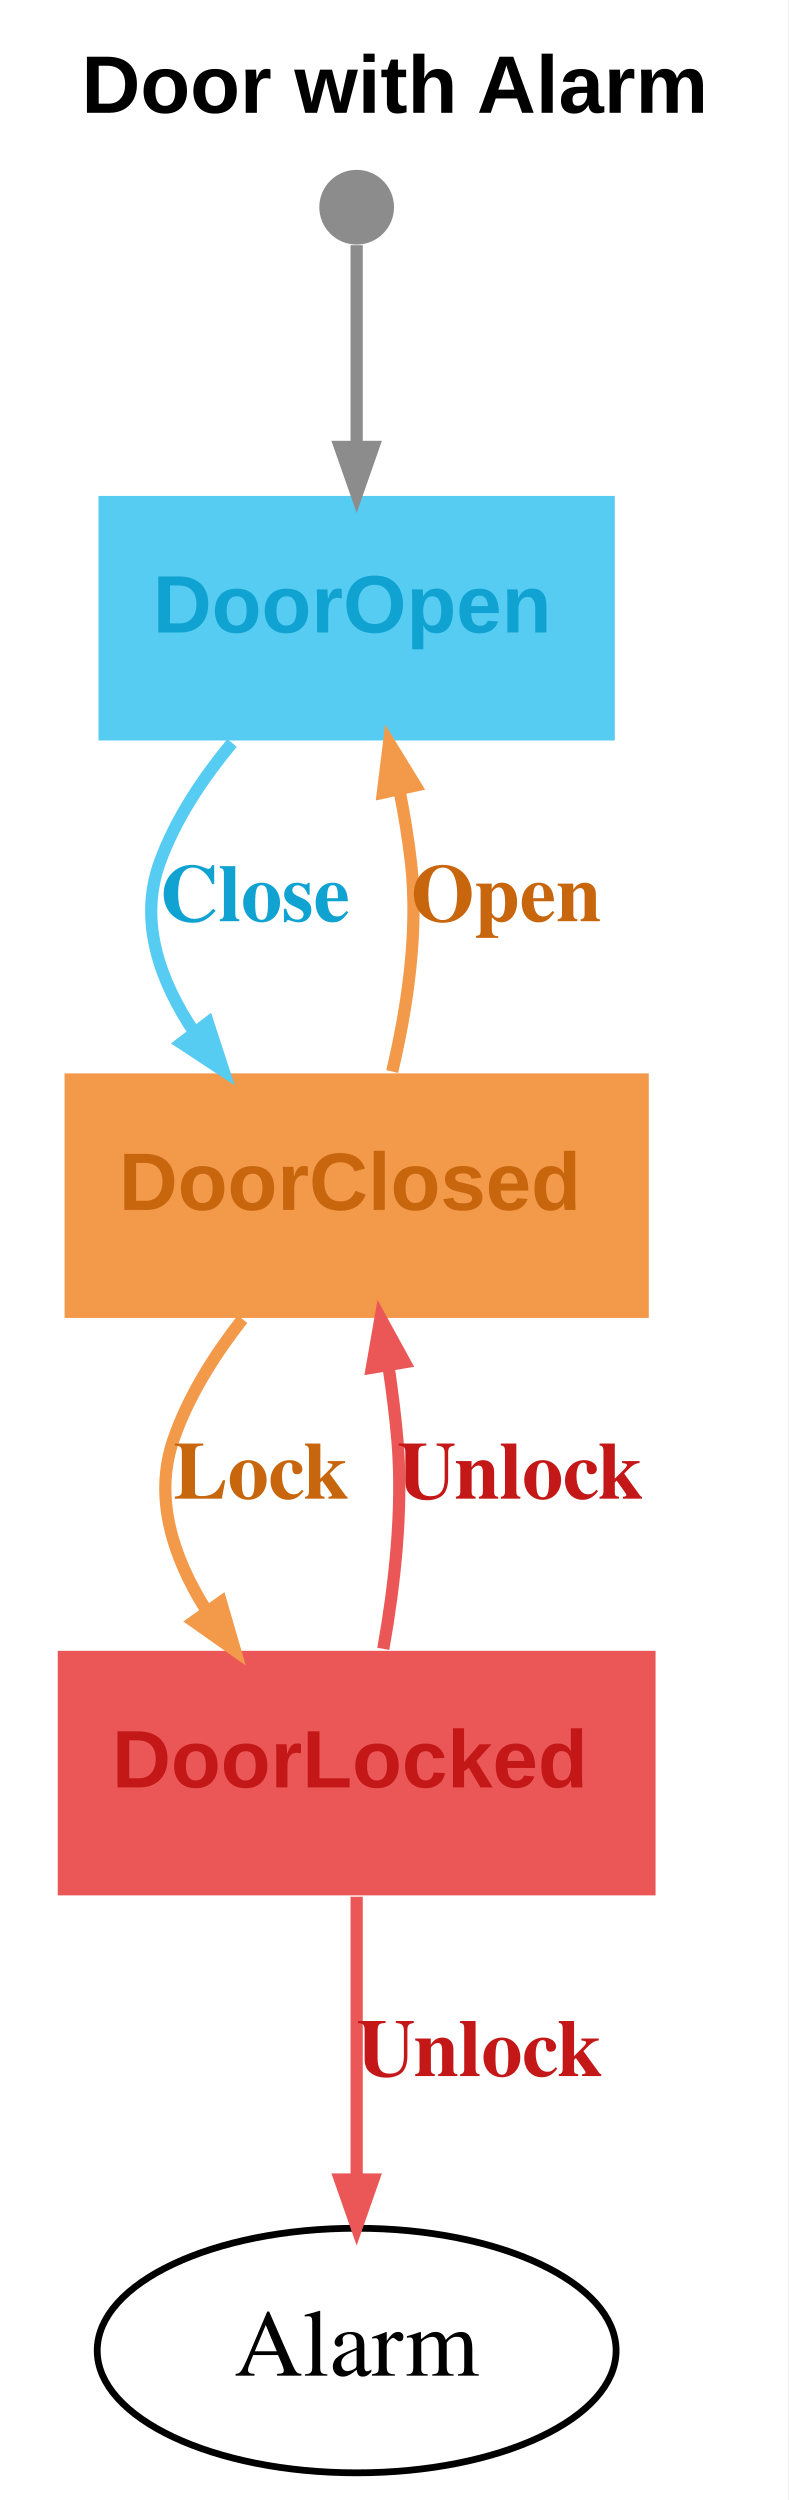
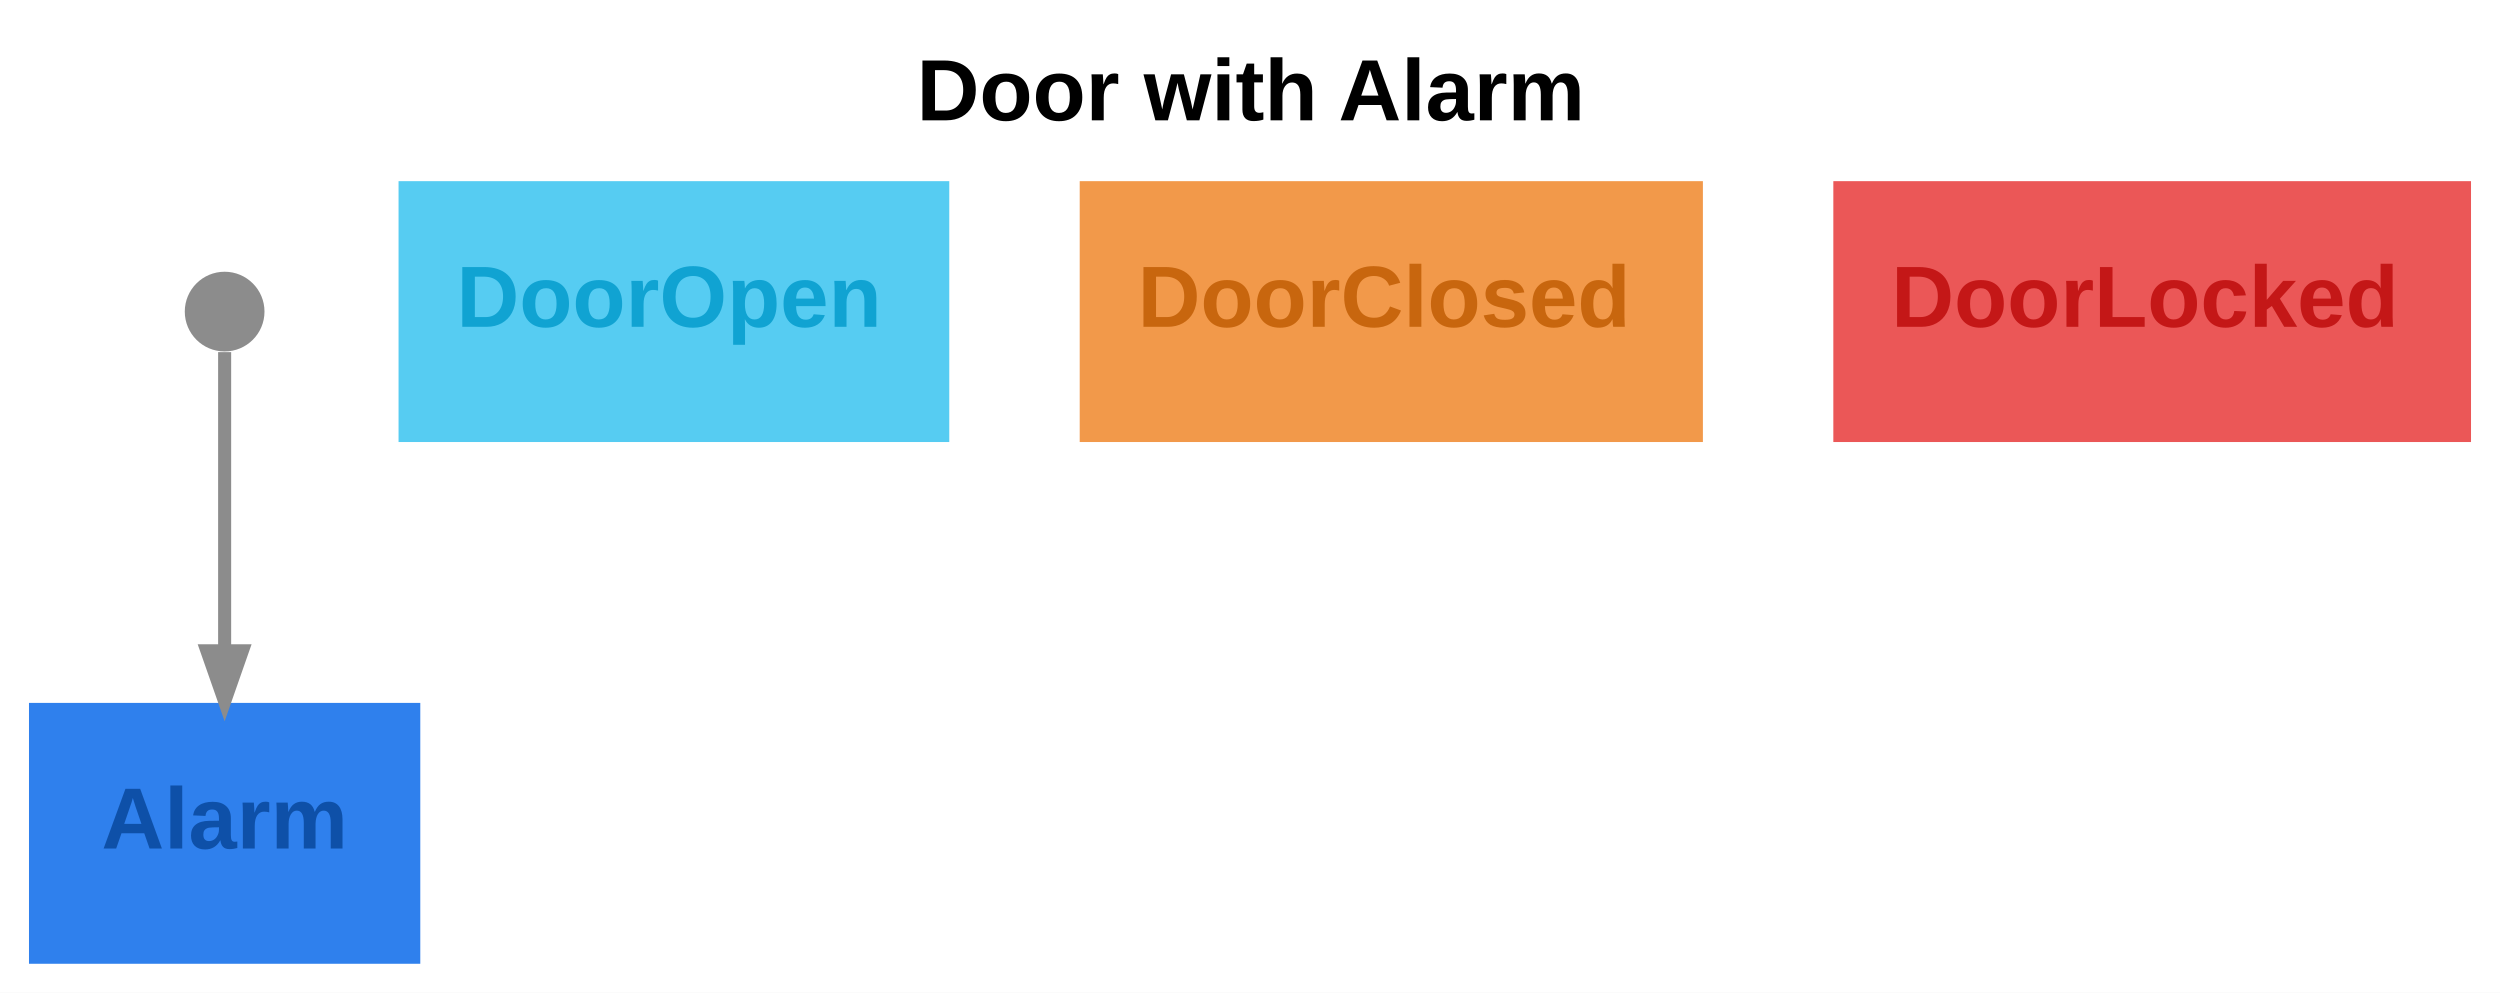
- <svg xmlns="http://www.w3.org/2000/svg" width="116pt" height="368pt" viewBox="0.00 0.00 116.00 368.00">
-   <g id="graph0" class="graph" transform="scale(1 1) rotate(0) translate(4 364)">
-     <polygon fill="white" stroke="transparent" points="-4,4 -4,-364 112,-364 112,4 -4,4" />
-     <text text-anchor="start" x="8" y="-347.4" font-family="Arial" font-weight="bold" font-size="12.00">Door with Alarm</text>
+ <svg xmlns="http://www.w3.org/2000/svg" width="345pt" height="137pt" viewBox="0.00 0.00 345.00 137.00">
+   <g id="graph0" class="graph" transform="scale(1 1) rotate(0) translate(4 133)">
+     <polygon fill="white" stroke="transparent" points="-4,4 -4,-133 341,-133 341,4 -4,4" />
+     <text text-anchor="start" x="122.5" y="-116.4" font-family="Arial" font-weight="bold" font-size="12.00">Door with Alarm</text>
    <g id="node1" class="node">
-       <polygon fill="#56ccf2" stroke="black" stroke-width="0" points="86.5,-291 10.5,-291 10.5,-255 86.5,-255 86.5,-291" />
-       <text text-anchor="start" x="18.5" y="-270.9" font-family="Arial" font-weight="bold" font-size="12.00" fill="#10a3d2">DoorOpen</text>
+       <polygon fill="#2f80ed" stroke="black" stroke-width="0" points="54,-36 0,-36 0,0 54,0 54,-36" />
+       <text text-anchor="start" x="10" y="-15.9" font-family="Arial" font-weight="bold" font-size="12.00" fill="#0e50a8">Alarm</text>
+     </g>
+     <g id="node2" class="node">
+       <ellipse fill="#8c8c8c" stroke="black" stroke-width="0" cx="27" cy="-90" rx="5.5" ry="5.5" />
+     </g>
+     <g id="edge1" class="edge">
+       <path fill="none" stroke="#8c8c8c" stroke-width="1.8" d="M27,-84.41C27,-76.15 27,-58.25 27,-43.26" />
+       <polygon fill="#8c8c8c" stroke="#8c8c8c" stroke-width="1.8" points="29.45,-43.19 27,-36.19 24.55,-43.19 29.45,-43.19" />
    </g>
    <g id="node3" class="node">
-       <polygon fill="#f2994a" stroke="black" stroke-width="0" points="91.5,-206 5.5,-206 5.5,-170 91.5,-170 91.5,-206" />
-       <text text-anchor="start" x="13.5" y="-185.9" font-family="Arial" font-weight="bold" font-size="12.00" fill="#c8660e">DoorClosed</text>
-     </g>
-     <g id="edge2" class="edge">
-       <path fill="none" stroke="#56ccf2" stroke-width="1.8" d="M30.16,-254.64C25.83,-249.43 21.8,-243.38 19.5,-237 16.4,-228.39 19.48,-219.63 24.64,-211.99" />
-       <polygon fill="#56ccf2" stroke="#56ccf2" stroke-width="1.8" points="26.61,-213.44 28.91,-206.38 22.71,-210.46 26.61,-213.44" />
-       <text text-anchor="start" x="19.5" y="-228.4" font-family="Times,serif" font-weight="bold" font-size="12.00" fill="#10a3d2">Close</text>
-     </g>
-     <g id="node2" class="node">
-       <ellipse fill="#8c8c8c" stroke="black" stroke-width="0" cx="48.5" cy="-333.5" rx="5.5" ry="5.5" />
-     </g>
-     <g id="edge1" class="edge">
-       <path fill="none" stroke="#8c8c8c" stroke-width="1.8" d="M48.5,-327.91C48.5,-321.5 48.5,-309.41 48.5,-298.3" />
-       <polygon fill="#8c8c8c" stroke="#8c8c8c" stroke-width="1.8" points="50.95,-298.21 48.5,-291.21 46.05,-298.21 50.95,-298.21" />
-     </g>
-     <g id="edge4" class="edge">
-       <path fill="none" stroke="#f2994a" stroke-width="1.8" d="M53.73,-206.27C55.89,-215.38 57.66,-226.76 56.5,-237 56.11,-240.46 55.51,-244.07 54.81,-247.61" />
-       <polygon fill="#f2994a" stroke="#f2994a" stroke-width="1.8" points="52.36,-247.32 53.27,-254.69 57.15,-248.37 52.36,-247.32" />
-       <text text-anchor="start" x="56.5" y="-228.4" font-family="Times,serif" font-weight="bold" font-size="12.00" fill="#c8660e">Open</text>
+       <polygon fill="#56ccf2" stroke="black" stroke-width="0" points="127,-108 51,-108 51,-72 127,-72 127,-108" />
+       <text text-anchor="start" x="59" y="-87.9" font-family="Arial" font-weight="bold" font-size="12.00" fill="#10a3d2">DoorOpen</text>
    </g>
    <g id="node4" class="node">
-       <polygon fill="#eb5757" stroke="black" stroke-width="0" points="92.5,-121 4.5,-121 4.5,-85 92.5,-85 92.5,-121" />
-       <text text-anchor="start" x="12.5" y="-100.9" font-family="Arial" font-weight="bold" font-size="12.00" fill="#c41717">DoorLocked</text>
-     </g>
-     <g id="edge3" class="edge">
-       <path fill="none" stroke="#f2994a" stroke-width="1.8" d="M31.69,-169.82C27.55,-164.53 23.68,-158.39 21.5,-152 18.61,-143.52 21.45,-134.81 26.23,-127.18" />
-       <polygon fill="#f2994a" stroke="#f2994a" stroke-width="1.8" points="28.53,-128.17 30.6,-121.05 24.54,-125.32 28.53,-128.17" />
-       <text text-anchor="start" x="21.5" y="-143.4" font-family="Times,serif" font-weight="bold" font-size="12.00" fill="#c8660e">Lock</text>
-     </g>
-     <g id="edge5" class="edge">
-       <path fill="none" stroke="#eb5757" stroke-width="1.8" d="M52.42,-121.29C54.05,-130.41 55.37,-141.79 54.5,-152 54.19,-155.59 53.71,-159.37 53.16,-163.06" />
-       <polygon fill="#eb5757" stroke="#eb5757" stroke-width="1.8" points="50.74,-162.68 52.01,-169.98 55.57,-163.48 50.74,-162.68" />
-       <text text-anchor="start" x="54.5" y="-143.4" font-family="Times,serif" font-weight="bold" font-size="12.00" fill="#c41717">Unlock</text>
+       <polygon fill="#f2994a" stroke="black" stroke-width="0" points="231,-108 145,-108 145,-72 231,-72 231,-108" />
+       <text text-anchor="start" x="153" y="-87.9" font-family="Arial" font-weight="bold" font-size="12.00" fill="#c8660e">DoorClosed</text>
    </g>
    <g id="node5" class="node">
-       <ellipse fill="none" stroke="black" cx="48.5" cy="-18" rx="38.19" ry="18" />
-       <text text-anchor="middle" x="48.5" y="-14.3" font-family="Times,serif" font-size="14.00">Alarm</text>
-     </g>
-     <g id="edge6" class="edge">
-       <path fill="none" stroke="#eb5757" stroke-width="1.8" d="M48.5,-84.8C48.5,-72.78 48.5,-56.57 48.5,-43.24" />
-       <polygon fill="#eb5757" stroke="#eb5757" stroke-width="1.8" points="50.95,-43.18 48.5,-36.18 46.05,-43.18 50.95,-43.18" />
-       <text text-anchor="start" x="48.5" y="-58.4" font-family="Times,serif" font-weight="bold" font-size="12.00" fill="#c41717">Unlock</text>
+       <polygon fill="#eb5757" stroke="black" stroke-width="0" points="337,-108 249,-108 249,-72 337,-72 337,-108" />
+       <text text-anchor="start" x="257" y="-87.9" font-family="Arial" font-weight="bold" font-size="12.00" fill="#c41717">DoorLocked</text>
    </g>
  </g>
</svg>
